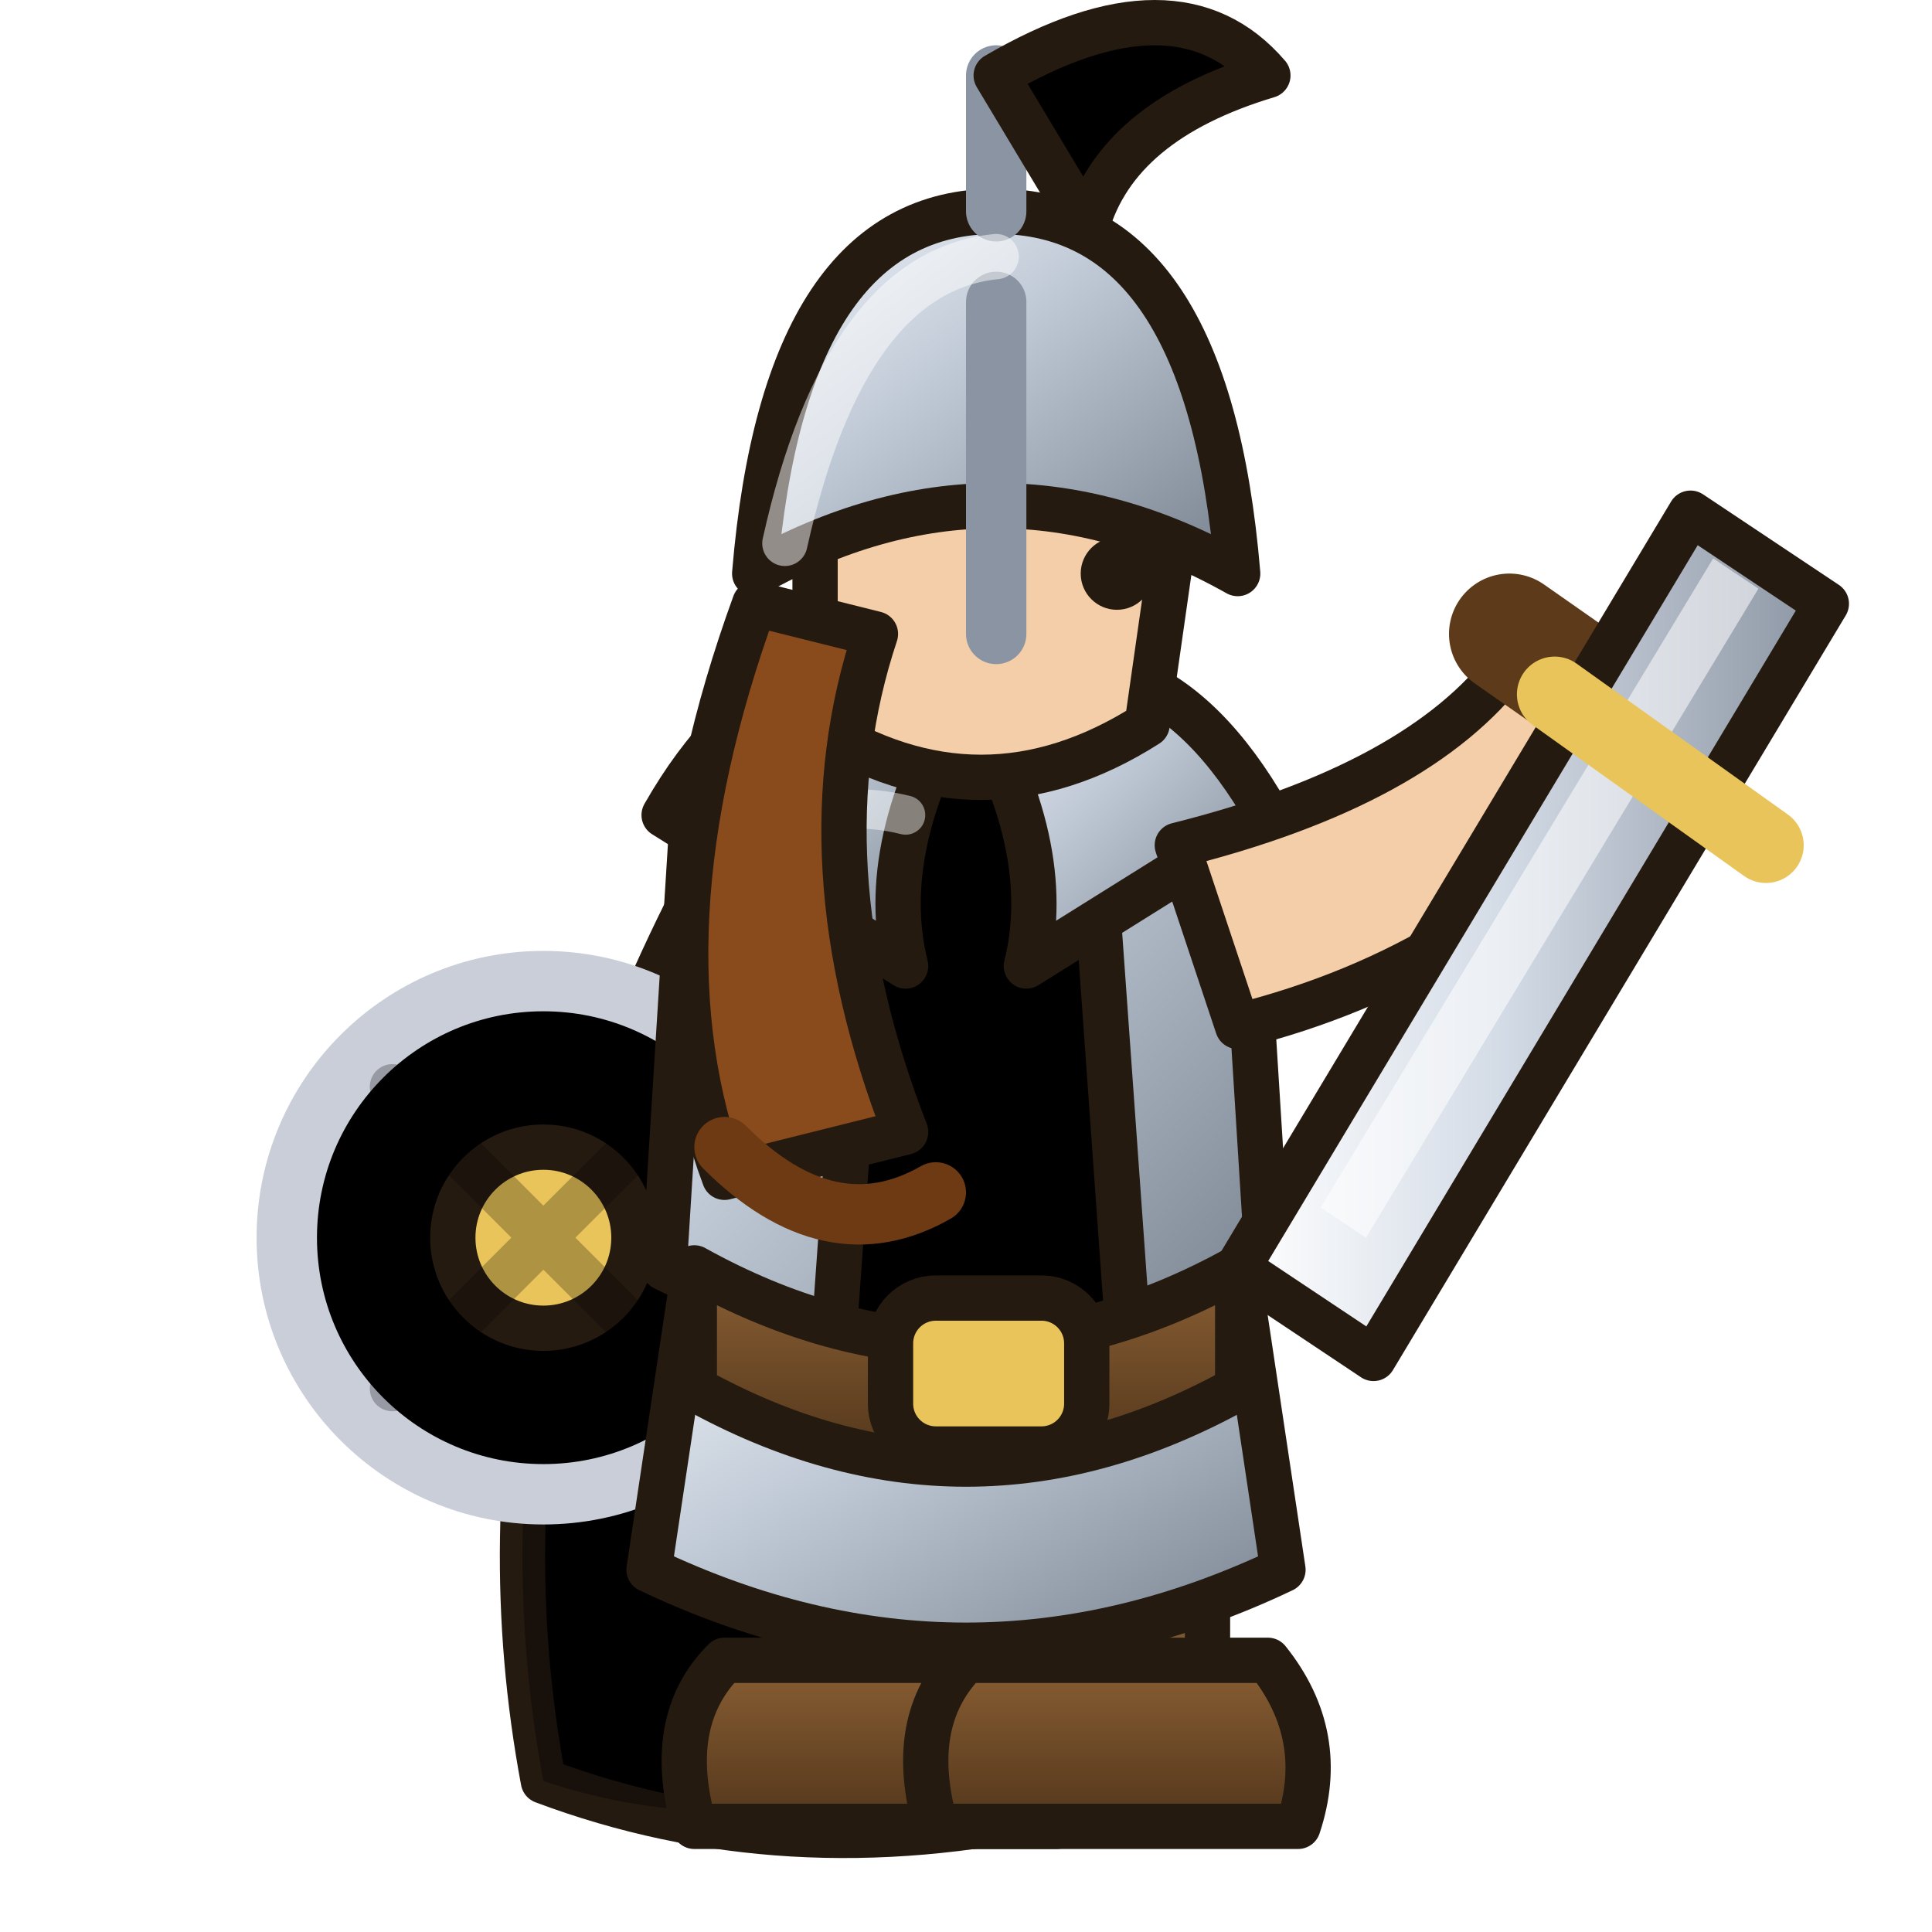
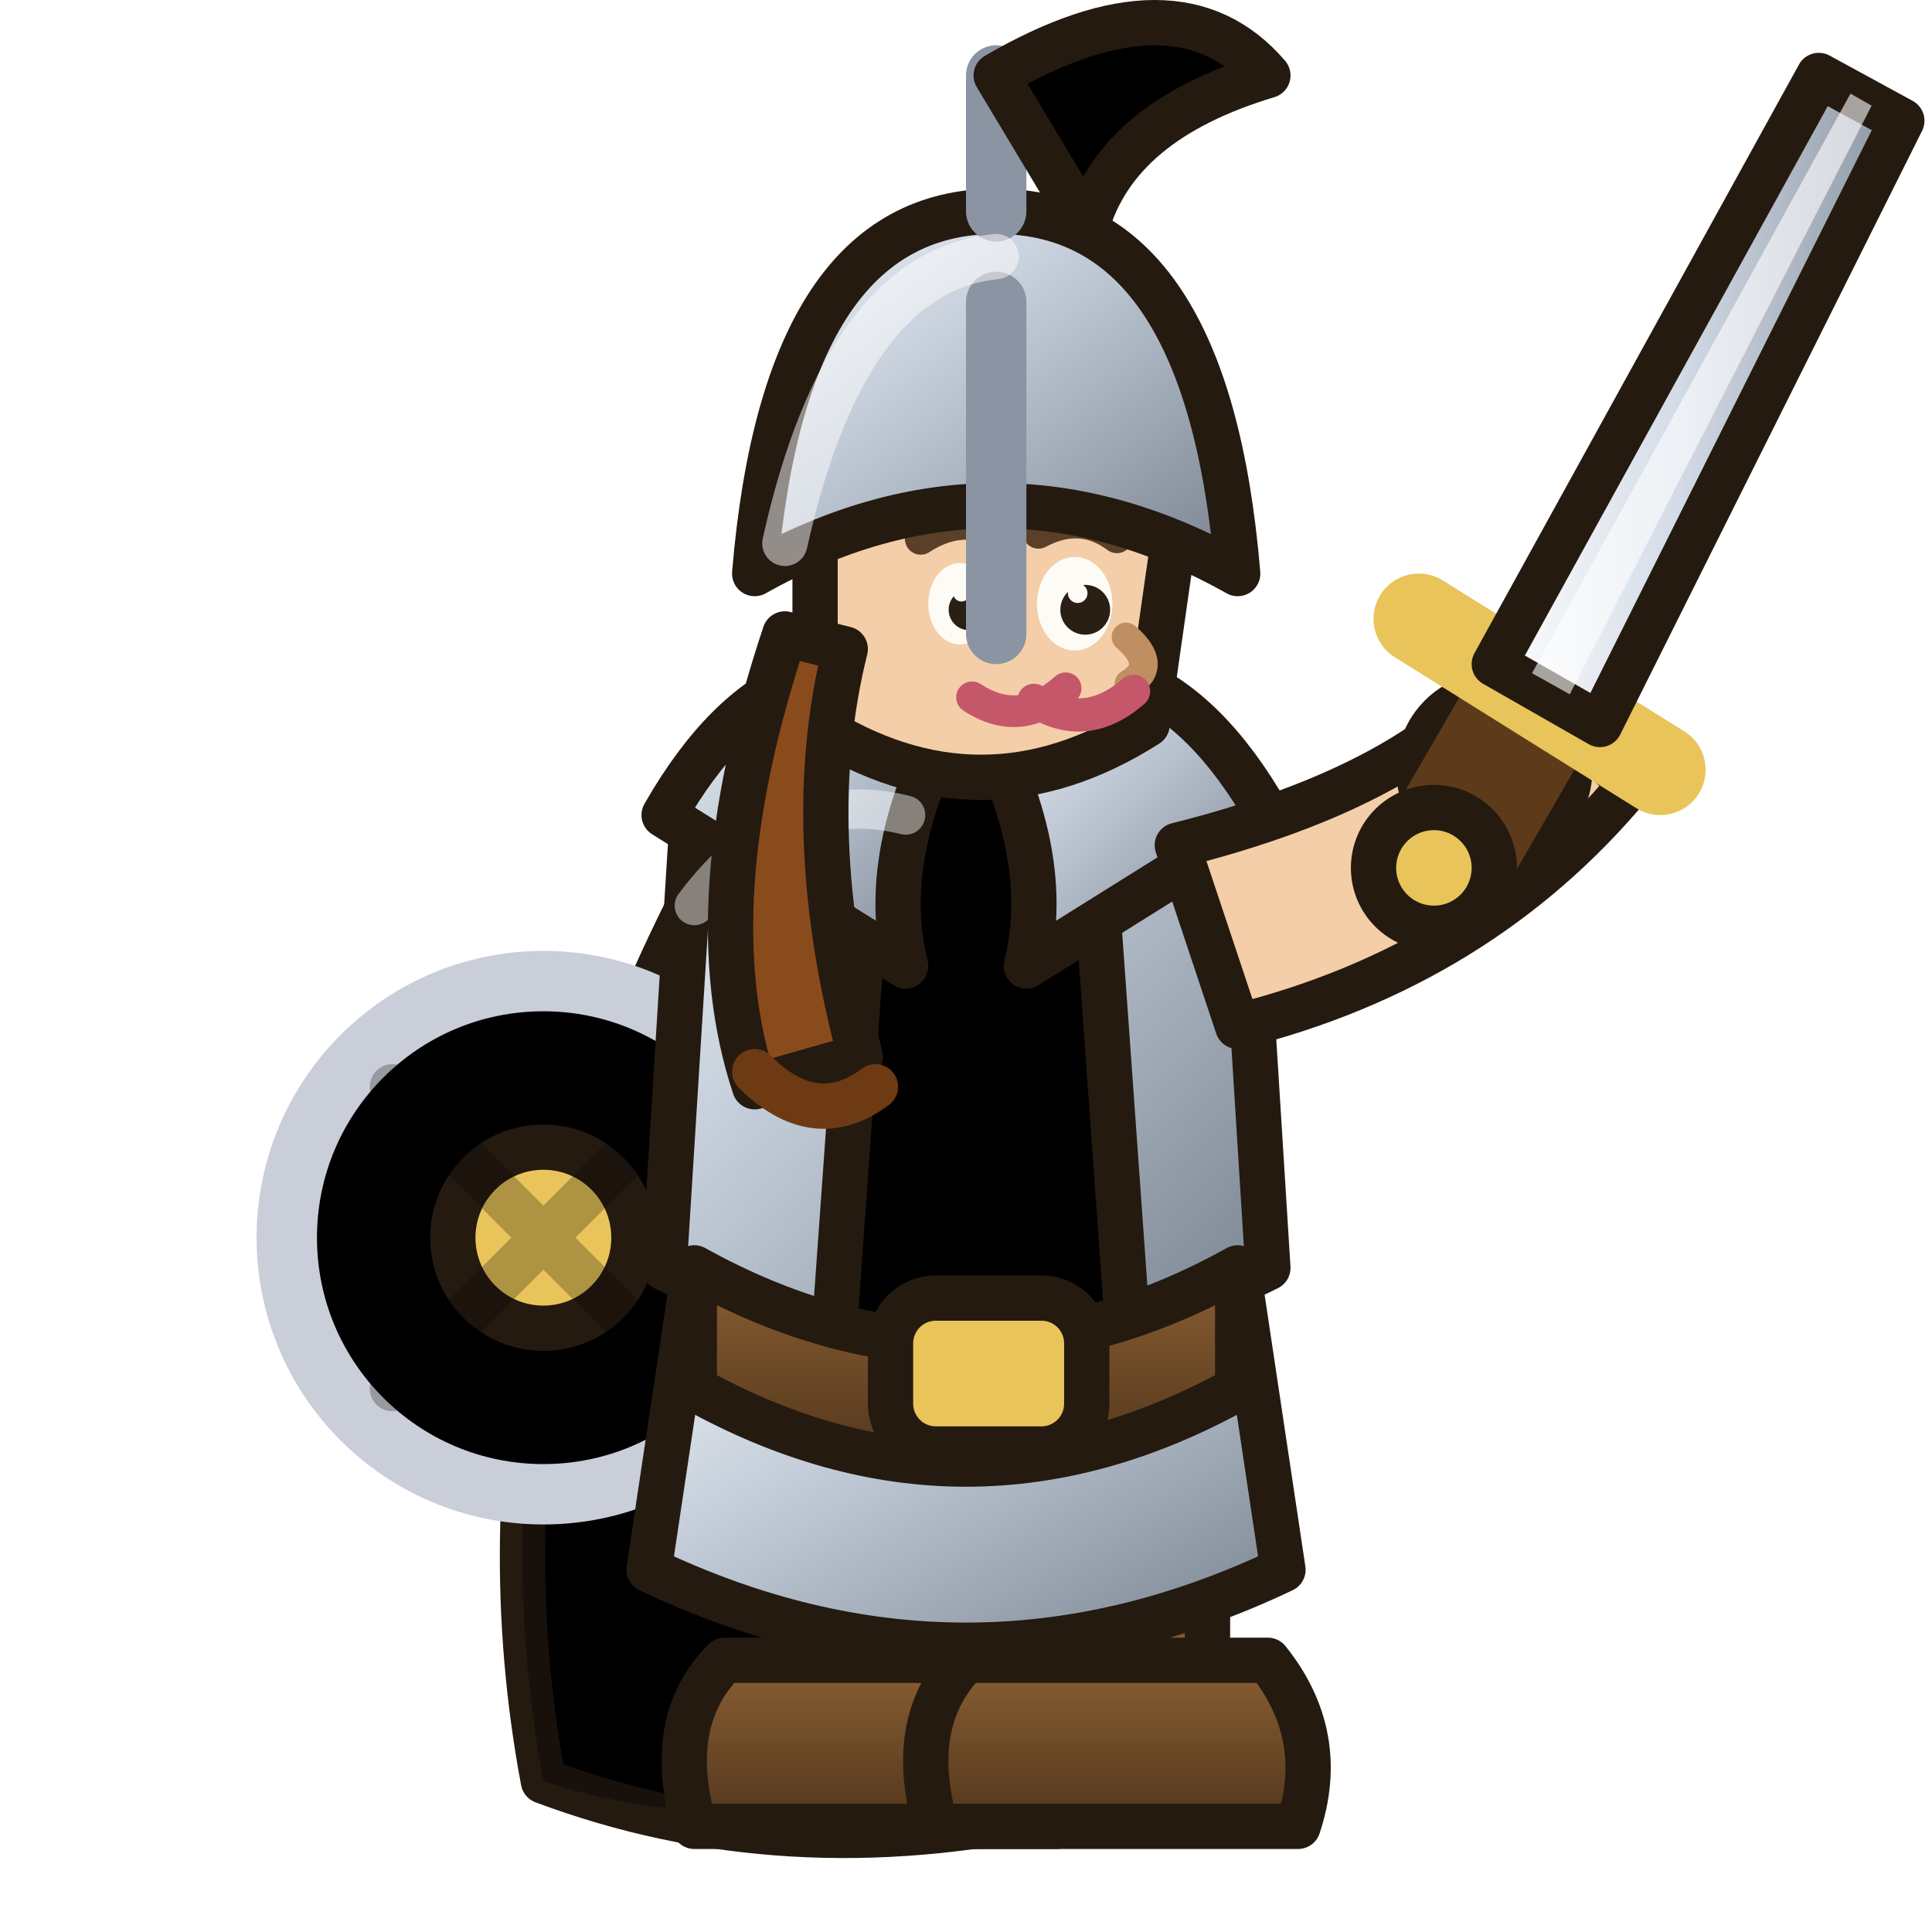
<svg xmlns="http://www.w3.org/2000/svg" viewBox="0 0 128 128" aria-hidden="true">
  <defs>
    <linearGradient id="w-steel" x1="0" y1="0" x2="1" y2="1">
      <stop offset="0%" stop-color="#f2f6fb" />
      <stop offset="45%" stop-color="#bcc6d3" />
      <stop offset="100%" stop-color="#78828f" />
    </linearGradient>
    <linearGradient id="w-blade" x1="0" y1="0" x2="1" y2="0">
      <stop offset="0%" stop-color="#ffffff" />
      <stop offset="45%" stop-color="#d3dbe6" />
      <stop offset="100%" stop-color="#8b94a2" />
    </linearGradient>
    <linearGradient id="w-leather" x1="0" y1="0" x2="0" y2="1">
      <stop offset="0%" stop-color="#8a5f34" />
      <stop offset="100%" stop-color="#52361b" />
    </linearGradient>
  </defs>
  <g stroke="#241a10" stroke-width="3" stroke-linejoin="round" stroke-linecap="round">
    <g class="part-cloak">
      <path d="M50 52 q-20 34 -14 66 q16 6 34 2 q-10 -34 -4 -64 Z" fill="currentColor" />
      <path d="M50 52 q-20 34 -14 66 q6 2 12 2 q-6 -36 6 -66 Z" fill="rgba(0,0,0,0.33)" stroke="none" />
    </g>
    <g class="part-leg-back">
      <path d="M52 82 h14 v30 h-14 Z" fill="#6a4a2a" />
      <path d="M48 110 h20 q4 5 2 11 h-24 q-2 -7 2 -11 Z" fill="url(#w-leather)" />
      <path d="M52 94 h14" stroke="#4a331a" stroke-width="2.6" />
    </g>
    <g class="part-leg-front">
      <path d="M66 82 h14 v30 h-14 Z" fill="#7d5932" />
      <path d="M64 110 h20 q4 5 2 11 h-24 q-2 -7 2 -11 Z" fill="url(#w-leather)" />
      <path d="M66 94 h14" stroke="#4a331a" stroke-width="2.6" />
    </g>
    <g class="part-arm-back">
      <path d="M52 58 q-14 10 -14 24 q10 8 20 2 q-6 -14 0 -24 Z" fill="url(#w-leather)" />
      <circle cx="36" cy="82" r="17" fill="currentColor" />
      <circle cx="36" cy="82" r="17" fill="none" stroke="#c9ced8" stroke-width="4" />
      <circle cx="36" cy="82" r="6" fill="#e8c45a" />
      <path d="M26 72 l20 20 M46 72 l-20 20" stroke="rgba(0,0,0,0.25)" stroke-width="3" />
    </g>
    <g class="part-body">
      <path d="M46 84 q18 10 36 0 l3 20 q-21 10 -42 0 Z" fill="url(#w-steel)" />
      <path d="M46 52 q18 -12 36 0 l2 32 q-20 10 -40 0 Z" fill="url(#w-steel)" />
      <path d="M50 58 q14 -8 28 0" fill="none" stroke="rgba(255,255,255,0.5)" stroke-width="3" />
      <path d="M58 50 h14 l3 42 q-10 5 -20 0 Z" fill="currentColor" />
      <path d="M65 52 v40" stroke="rgba(0,0,0,0.22)" stroke-width="3" />
      <path d="M46 84 q18 10 36 0 l0 8 q-18 10 -36 0 Z" fill="url(#w-leather)" />
      <rect x="59" y="86" width="13" height="10" rx="3" fill="#e8c45a" />
      <path d="M44 54 q8 -14 20 -8 q-6 10 -4 18 Z" fill="url(#w-steel)" />
      <path d="M84 54 q-8 -14 -20 -8 q6 10 4 18 Z" fill="url(#w-steel)" />
      <path d="M46 60 q6 -8 14 -6" fill="none" stroke="rgba(255,255,255,0.45)" stroke-width="2.6" />
    </g>
    <g class="part-head">
      <path d="M54 34 q12 -8 24 0 l-2 14 q-11 7 -22 0 Z" fill="#f4cea8" />
-       <circle cx="74" cy="38" r="2.4" fill="#241a10" stroke="none" />
+       <g stroke="none">
+         <ellipse cx="63.6" cy="40" rx="2.1" ry="2.7" fill="#fdfbf6" />
+         <ellipse cx="71.2" cy="40" rx="2.5" ry="3.1" fill="#fdfbf6" />
+         <circle cx="64.2" cy="40.4" r="1.35" fill="#2a1f14" />
+         <circle cx="71.9" cy="40.4" r="1.65" fill="#2a1f14" />
+         <circle cx="63.7" cy="39.3" r="0.55" fill="#fdfbf6" />
+         <circle cx="71.4" cy="39.3" r="0.65" fill="#fdfbf6" />
+       </g>
+       <g fill="none" stroke="#5a4028" stroke-width="2.1" stroke-linecap="round">
+         <path d="M61 35.7 q2.6 -1.7 5.2 -0.5" />
+         <path d="M68.8 35.3 q2.8 -1.5 5.2 0.3" />
+       </g>
+       <path d="M74.6 42.2 q2.2 1.9 0.2 3.1" fill="none" stroke="#c08f61" stroke-width="1.9" stroke-linecap="round" />
+       <path d="M64.4 46.2 q3.2 2.1 6.2 -0.6" fill="none" stroke="#c4576a" stroke-width="2.1" stroke-linecap="round" />
+       <path d="M68.5 46.4 q3.4 2.2 6.6 -0.6" fill="none" stroke="#c4576a" stroke-width="2.2" stroke-linecap="round" />
      <path d="M50 38 q2 -24 16 -24 q14 0 16 24 q-16 -9 -32 0 Z" fill="url(#w-steel)" />
      <path d="M66 14 v-9" stroke="#8b94a2" stroke-width="4" />
      <path d="M66 5 q12 -7 18 0 q-10 3 -12 10 Z" fill="currentColor" />
      <path d="M66 20 v22" stroke="#8b94a2" stroke-width="4" />
      <path d="M52 36 q4 -18 14 -19" fill="none" stroke="rgba(255,255,255,0.5)" stroke-width="3" />
-       <path d="M50 40 q-8 22 -2 38 l12 -3 q-7 -18 -2 -33 Z" fill="#8a4b1c" />
-       <path d="M48 76 q7 7 14 3" fill="none" stroke="#6d3a13" stroke-width="4" />
+       <path d="M52 42 q-6 18 -2 30 l7 -2 q-4 -15 -1 -27 Z" fill="#8a4b1c" />
+       <path d="M50 71 q4 4 8 1" fill="none" stroke="#6d3a13" stroke-width="3" />
    </g>
    <g class="part-arm-front">
      <path d="M78 56 q16 -4 22 -12 l8 8 q-10 12 -26 16 Z" fill="#f4cea8" />
-       <path d="M100 42 l10 7" stroke="#5d3b1a" stroke-width="8" />
-       <path d="M112 34 l9 6 -30 50 -9 -6 Z" fill="url(#w-blade)" />
-       <path d="M113.5 37 l3 2 -26 43 -3 -2 Z" fill="rgba(255,255,255,0.55)" stroke="none" />
-       <path d="M103 46 l14 10" stroke="#e8c45a" stroke-width="5" />
+       <circle cx="99" cy="51" r="5" fill="#f4cea8" />
+       <path d="M102 46 L96.5 55.5" stroke="#5d3b1a" stroke-width="9" />
+       <circle cx="95" cy="57.5" r="4" fill="#e8c45a" />
+       <path d="M94 41 L110 51" stroke="#e8c45a" stroke-width="6" />
+       <path d="M99 44 L106 48 L126 8 L120.5 5 Z" fill="url(#w-blade)" />
+       <path d="M101.5 44.6 L104 46 L124 7 L122.6 6.2 Z" fill="rgba(255,255,255,0.6)" stroke="none" />
    </g>
  </g>
</svg>
